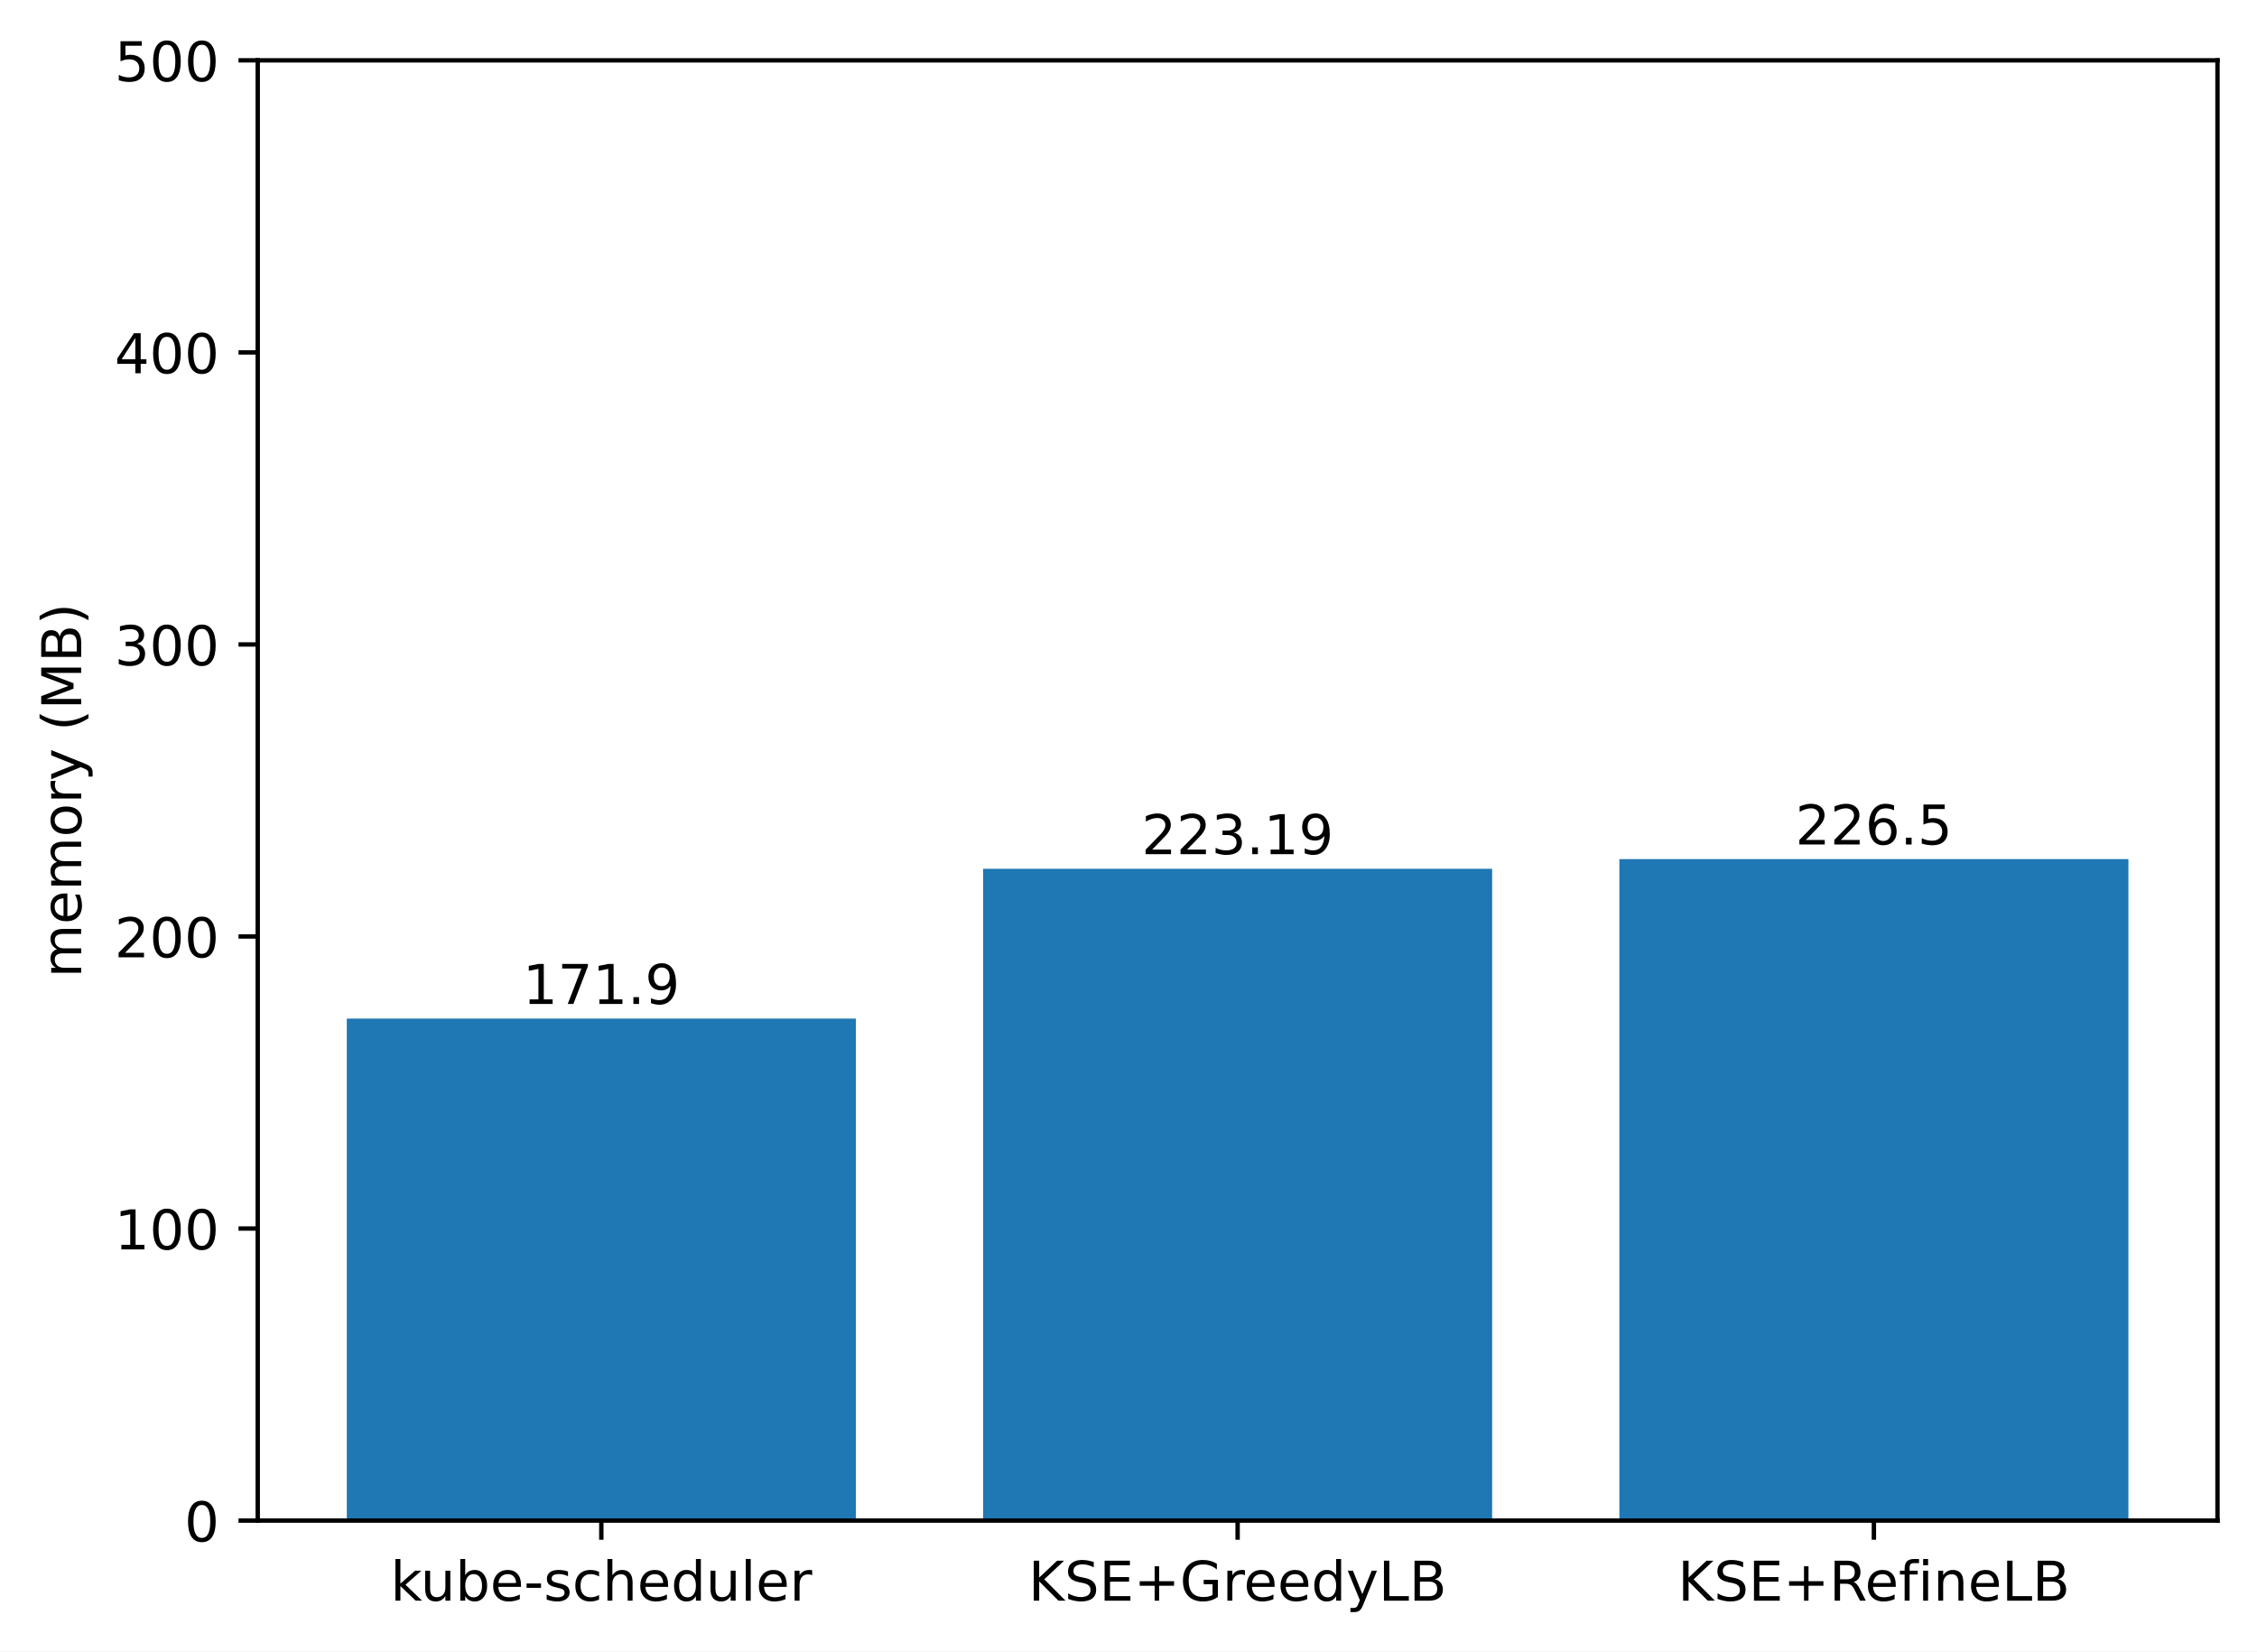
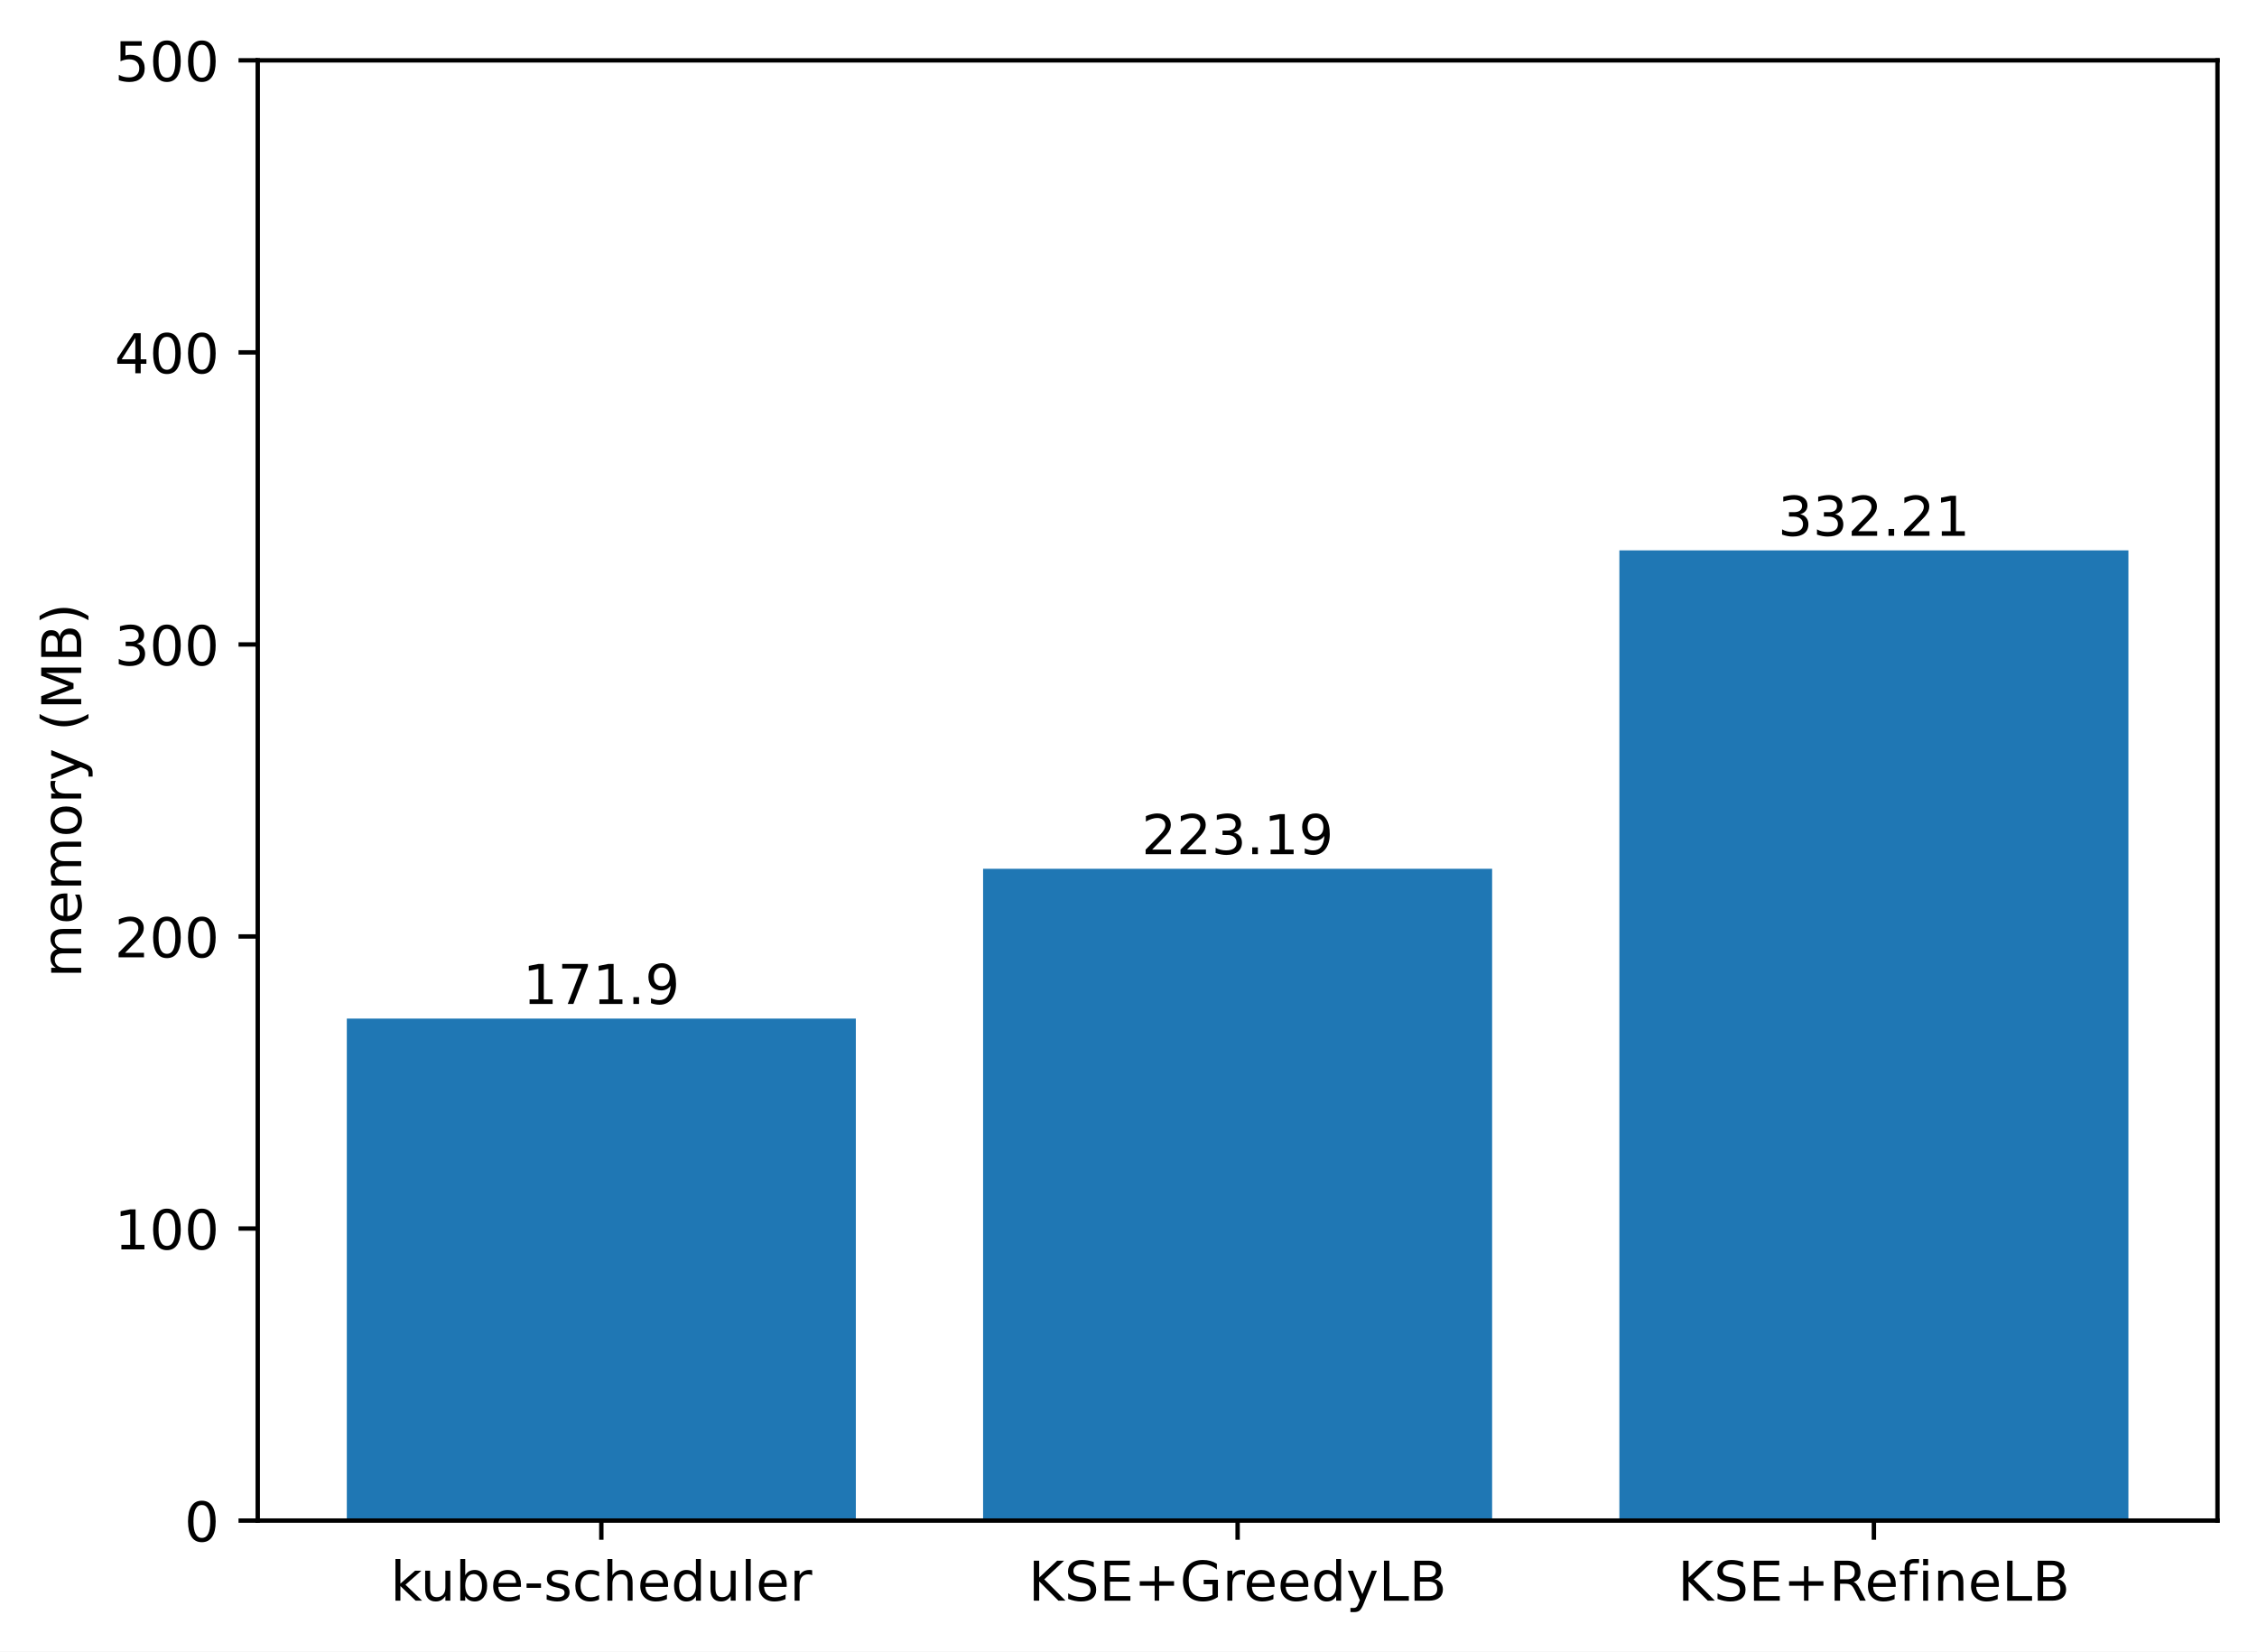
<svg xmlns="http://www.w3.org/2000/svg" xmlns:xlink="http://www.w3.org/1999/xlink" width="411.286pt" height="300.989pt" viewBox="0 0 411.286 300.989" version="1.1">
  <defs>
    <style type="text/css">*{stroke-linejoin: round; stroke-linecap: butt}</style>
  </defs>
  <g id="figure_1">
    <g id="patch_1">
      <path d="M 0 300.989  L 411.286 300.989  L 411.286 0  L 0 0  z " style="fill: #ffffff" />
    </g>
    <g id="axes_1">
      <g id="patch_2">
        <path d="M 46.966 277.111  L 404.086 277.111  L 404.086 10.999  L 46.966 10.999  z " style="fill: #ffffff" />
      </g>
      <g id="patch_3">
-         <path d="M 63.198 277.111  L 155.957 277.111  L 155.957 185.622  L 63.198 185.622  z " clip-path="url(#p1bc2af9eb7)" style="fill: #1f77b4" />
+         <path d="M 63.198 277.111  L 155.957 277.111  L 155.957 185.622  L 63.198 185.622  z " clip-path="url(#p85e3231d4e)" style="fill: #1f77b4" />
      </g>
      <g id="patch_4">
-         <path d="M 179.146 277.111  L 271.905 277.111  L 271.905 158.324  L 179.146 158.324  z " clip-path="url(#p1bc2af9eb7)" style="fill: #1f77b4" />
+         <path d="M 179.146 277.111  L 271.905 277.111  L 271.905 158.324  L 179.146 158.324  z " clip-path="url(#p85e3231d4e)" style="fill: #1f77b4" />
      </g>
      <g id="patch_5">
-         <path d="M 295.094 277.111  L 387.853 277.111  L 387.853 156.562  L 295.094 156.562  z " clip-path="url(#p1bc2af9eb7)" style="fill: #1f77b4" />
+         <path d="M 295.094 277.111  L 387.853 277.111  L 387.853 100.301  L 295.094 100.301  z " clip-path="url(#p85e3231d4e)" style="fill: #1f77b4" />
      </g>
      <g id="matplotlib.axis_1">
        <g id="xtick_1">
          <g id="line2d_1">
            <defs>
-               <path id="m9c8f0113d0" d="M 0 0  L 0 3.5  " style="stroke: #000000; stroke-width: 0.8" />
+               <path id="m0da160e9ed" d="M 0 0  L 0 3.5  " style="stroke: #000000; stroke-width: 0.8" />
            </defs>
            <g>
-               <use xlink:href="#m9c8f0113d0" x="109.578" y="277.111" style="stroke: #000000; stroke-width: 0.8" />
+               <use xlink:href="#m0da160e9ed" x="109.578" y="277.111" style="stroke: #000000; stroke-width: 0.8" />
            </g>
          </g>
          <g id="text_1">
            <g transform="translate(71.15179 291.7097)scale(0.1 -0.1)">
              <defs>
                <path id="DejaVuSans-6b" d="M 581 4863  L 1159 4863  L 1159 1991  L 2875 3500  L 3609 3500  L 1753 1863  L 3688 0  L 2938 0  L 1159 1709  L 1159 0  L 581 0  L 581 4863  z " transform="scale(0.015625)" />
                <path id="DejaVuSans-75" d="M 544 1381  L 544 3500  L 1119 3500  L 1119 1403  Q 1119 906 1312 657  Q 1506 409 1894 409  Q 2359 409 2629 706  Q 2900 1003 2900 1516  L 2900 3500  L 3475 3500  L 3475 0  L 2900 0  L 2900 538  Q 2691 219 2414 64  Q 2138 -91 1772 -91  Q 1169 -91 856 284  Q 544 659 544 1381  z M 1991 3584  L 1991 3584  z " transform="scale(0.015625)" />
                <path id="DejaVuSans-62" d="M 3116 1747  Q 3116 2381 2855 2742  Q 2594 3103 2138 3103  Q 1681 3103 1420 2742  Q 1159 2381 1159 1747  Q 1159 1113 1420 752  Q 1681 391 2138 391  Q 2594 391 2855 752  Q 3116 1113 3116 1747  z M 1159 2969  Q 1341 3281 1617 3432  Q 1894 3584 2278 3584  Q 2916 3584 3314 3078  Q 3713 2572 3713 1747  Q 3713 922 3314 415  Q 2916 -91 2278 -91  Q 1894 -91 1617 61  Q 1341 213 1159 525  L 1159 0  L 581 0  L 581 4863  L 1159 4863  L 1159 2969  z " transform="scale(0.015625)" />
                <path id="DejaVuSans-65" d="M 3597 1894  L 3597 1613  L 953 1613  Q 991 1019 1311 708  Q 1631 397 2203 397  Q 2534 397 2845 478  Q 3156 559 3463 722  L 3463 178  Q 3153 47 2828 -22  Q 2503 -91 2169 -91  Q 1331 -91 842 396  Q 353 884 353 1716  Q 353 2575 817 3079  Q 1281 3584 2069 3584  Q 2775 3584 3186 3129  Q 3597 2675 3597 1894  z M 3022 2063  Q 3016 2534 2758 2815  Q 2500 3097 2075 3097  Q 1594 3097 1305 2825  Q 1016 2553 972 2059  L 3022 2063  z " transform="scale(0.015625)" />
                <path id="DejaVuSans-2d" d="M 313 2009  L 1997 2009  L 1997 1497  L 313 1497  L 313 2009  z " transform="scale(0.015625)" />
                <path id="DejaVuSans-73" d="M 2834 3397  L 2834 2853  Q 2591 2978 2328 3040  Q 2066 3103 1784 3103  Q 1356 3103 1142 2972  Q 928 2841 928 2578  Q 928 2378 1081 2264  Q 1234 2150 1697 2047  L 1894 2003  Q 2506 1872 2764 1633  Q 3022 1394 3022 966  Q 3022 478 2636 193  Q 2250 -91 1575 -91  Q 1294 -91 989 -36  Q 684 19 347 128  L 347 722  Q 666 556 975 473  Q 1284 391 1588 391  Q 1994 391 2212 530  Q 2431 669 2431 922  Q 2431 1156 2273 1281  Q 2116 1406 1581 1522  L 1381 1569  Q 847 1681 609 1914  Q 372 2147 372 2553  Q 372 3047 722 3315  Q 1072 3584 1716 3584  Q 2034 3584 2315 3537  Q 2597 3491 2834 3397  z " transform="scale(0.015625)" />
                <path id="DejaVuSans-63" d="M 3122 3366  L 3122 2828  Q 2878 2963 2633 3030  Q 2388 3097 2138 3097  Q 1578 3097 1268 2742  Q 959 2388 959 1747  Q 959 1106 1268 751  Q 1578 397 2138 397  Q 2388 397 2633 464  Q 2878 531 3122 666  L 3122 134  Q 2881 22 2623 -34  Q 2366 -91 2075 -91  Q 1284 -91 818 406  Q 353 903 353 1747  Q 353 2603 823 3093  Q 1294 3584 2113 3584  Q 2378 3584 2631 3529  Q 2884 3475 3122 3366  z " transform="scale(0.015625)" />
                <path id="DejaVuSans-68" d="M 3513 2113  L 3513 0  L 2938 0  L 2938 2094  Q 2938 2591 2744 2837  Q 2550 3084 2163 3084  Q 1697 3084 1428 2787  Q 1159 2491 1159 1978  L 1159 0  L 581 0  L 581 4863  L 1159 4863  L 1159 2956  Q 1366 3272 1645 3428  Q 1925 3584 2291 3584  Q 2894 3584 3203 3211  Q 3513 2838 3513 2113  z " transform="scale(0.015625)" />
                <path id="DejaVuSans-64" d="M 2906 2969  L 2906 4863  L 3481 4863  L 3481 0  L 2906 0  L 2906 525  Q 2725 213 2448 61  Q 2172 -91 1784 -91  Q 1150 -91 751 415  Q 353 922 353 1747  Q 353 2572 751 3078  Q 1150 3584 1784 3584  Q 2172 3584 2448 3432  Q 2725 3281 2906 2969  z M 947 1747  Q 947 1113 1208 752  Q 1469 391 1925 391  Q 2381 391 2643 752  Q 2906 1113 2906 1747  Q 2906 2381 2643 2742  Q 2381 3103 1925 3103  Q 1469 3103 1208 2742  Q 947 2381 947 1747  z " transform="scale(0.015625)" />
                <path id="DejaVuSans-6c" d="M 603 4863  L 1178 4863  L 1178 0  L 603 0  L 603 4863  z " transform="scale(0.015625)" />
                <path id="DejaVuSans-72" d="M 2631 2963  Q 2534 3019 2420 3045  Q 2306 3072 2169 3072  Q 1681 3072 1420 2755  Q 1159 2438 1159 1844  L 1159 0  L 581 0  L 581 3500  L 1159 3500  L 1159 2956  Q 1341 3275 1631 3429  Q 1922 3584 2338 3584  Q 2397 3584 2469 3576  Q 2541 3569 2628 3553  L 2631 2963  z " transform="scale(0.015625)" />
              </defs>
              <use xlink:href="#DejaVuSans-6b" />
              <use xlink:href="#DejaVuSans-75" x="54.785" />
              <use xlink:href="#DejaVuSans-62" x="118.164" />
              <use xlink:href="#DejaVuSans-65" x="181.641" />
              <use xlink:href="#DejaVuSans-2d" x="243.164" />
              <use xlink:href="#DejaVuSans-73" x="279.248" />
              <use xlink:href="#DejaVuSans-63" x="331.348" />
              <use xlink:href="#DejaVuSans-68" x="386.328" />
              <use xlink:href="#DejaVuSans-65" x="449.707" />
              <use xlink:href="#DejaVuSans-64" x="511.23" />
              <use xlink:href="#DejaVuSans-75" x="574.707" />
              <use xlink:href="#DejaVuSans-6c" x="638.086" />
              <use xlink:href="#DejaVuSans-65" x="665.869" />
              <use xlink:href="#DejaVuSans-72" x="727.393" />
            </g>
          </g>
        </g>
        <g id="xtick_2">
          <g id="line2d_2">
            <g>
-               <use xlink:href="#m9c8f0113d0" x="225.526" y="277.111" style="stroke: #000000; stroke-width: 0.8" />
+               <use xlink:href="#m0da160e9ed" x="225.526" y="277.111" style="stroke: #000000; stroke-width: 0.8" />
            </g>
          </g>
          <g id="text_2">
            <g transform="translate(187.403 291.7097)scale(0.1 -0.1)">
              <defs>
                <path id="DejaVuSans-4b" d="M 628 4666  L 1259 4666  L 1259 2694  L 3353 4666  L 4166 4666  L 1850 2491  L 4331 0  L 3500 0  L 1259 2247  L 1259 0  L 628 0  L 628 4666  z " transform="scale(0.015625)" />
                <path id="DejaVuSans-53" d="M 3425 4513  L 3425 3897  Q 3066 4069 2747 4153  Q 2428 4238 2131 4238  Q 1616 4238 1336 4038  Q 1056 3838 1056 3469  Q 1056 3159 1242 3001  Q 1428 2844 1947 2747  L 2328 2669  Q 3034 2534 3370 2195  Q 3706 1856 3706 1288  Q 3706 609 3251 259  Q 2797 -91 1919 -91  Q 1588 -91 1214 -16  Q 841 59 441 206  L 441 856  Q 825 641 1194 531  Q 1563 422 1919 422  Q 2459 422 2753 634  Q 3047 847 3047 1241  Q 3047 1584 2836 1778  Q 2625 1972 2144 2069  L 1759 2144  Q 1053 2284 737 2584  Q 422 2884 422 3419  Q 422 4038 858 4394  Q 1294 4750 2059 4750  Q 2388 4750 2728 4690  Q 3069 4631 3425 4513  z " transform="scale(0.015625)" />
                <path id="DejaVuSans-45" d="M 628 4666  L 3578 4666  L 3578 4134  L 1259 4134  L 1259 2753  L 3481 2753  L 3481 2222  L 1259 2222  L 1259 531  L 3634 531  L 3634 0  L 628 0  L 628 4666  z " transform="scale(0.015625)" />
                <path id="DejaVuSans-2b" d="M 2944 4013  L 2944 2272  L 4684 2272  L 4684 1741  L 2944 1741  L 2944 0  L 2419 0  L 2419 1741  L 678 1741  L 678 2272  L 2419 2272  L 2419 4013  L 2944 4013  z " transform="scale(0.015625)" />
                <path id="DejaVuSans-47" d="M 3809 666  L 3809 1919  L 2778 1919  L 2778 2438  L 4434 2438  L 4434 434  Q 4069 175 3628 42  Q 3188 -91 2688 -91  Q 1594 -91 976 548  Q 359 1188 359 2328  Q 359 3472 976 4111  Q 1594 4750 2688 4750  Q 3144 4750 3555 4637  Q 3966 4525 4313 4306  L 4313 3634  Q 3963 3931 3569 4081  Q 3175 4231 2741 4231  Q 1884 4231 1454 3753  Q 1025 3275 1025 2328  Q 1025 1384 1454 906  Q 1884 428 2741 428  Q 3075 428 3337 486  Q 3600 544 3809 666  z " transform="scale(0.015625)" />
                <path id="DejaVuSans-79" d="M 2059 -325  Q 1816 -950 1584 -1140  Q 1353 -1331 966 -1331  L 506 -1331  L 506 -850  L 844 -850  Q 1081 -850 1212 -737  Q 1344 -625 1503 -206  L 1606 56  L 191 3500  L 800 3500  L 1894 763  L 2988 3500  L 3597 3500  L 2059 -325  z " transform="scale(0.015625)" />
                <path id="DejaVuSans-4c" d="M 628 4666  L 1259 4666  L 1259 531  L 3531 531  L 3531 0  L 628 0  L 628 4666  z " transform="scale(0.015625)" />
                <path id="DejaVuSans-42" d="M 1259 2228  L 1259 519  L 2272 519  Q 2781 519 3026 730  Q 3272 941 3272 1375  Q 3272 1813 3026 2020  Q 2781 2228 2272 2228  L 1259 2228  z M 1259 4147  L 1259 2741  L 2194 2741  Q 2656 2741 2882 2914  Q 3109 3088 3109 3444  Q 3109 3797 2882 3972  Q 2656 4147 2194 4147  L 1259 4147  z M 628 4666  L 2241 4666  Q 2963 4666 3353 4366  Q 3744 4066 3744 3513  Q 3744 3084 3544 2831  Q 3344 2578 2956 2516  Q 3422 2416 3680 2098  Q 3938 1781 3938 1306  Q 3938 681 3513 340  Q 3088 0 2303 0  L 628 0  L 628 4666  z " transform="scale(0.015625)" />
              </defs>
              <use xlink:href="#DejaVuSans-4b" />
              <use xlink:href="#DejaVuSans-53" x="65.576" />
              <use xlink:href="#DejaVuSans-45" x="129.053" />
              <use xlink:href="#DejaVuSans-2b" x="192.236" />
              <use xlink:href="#DejaVuSans-47" x="276.025" />
              <use xlink:href="#DejaVuSans-72" x="353.516" />
              <use xlink:href="#DejaVuSans-65" x="392.379" />
              <use xlink:href="#DejaVuSans-65" x="453.902" />
              <use xlink:href="#DejaVuSans-64" x="515.426" />
              <use xlink:href="#DejaVuSans-79" x="578.902" />
              <use xlink:href="#DejaVuSans-4c" x="638.082" />
              <use xlink:href="#DejaVuSans-42" x="693.795" />
            </g>
          </g>
        </g>
        <g id="xtick_3">
          <g id="line2d_3">
            <g>
-               <use xlink:href="#m9c8f0113d0" x="341.474" y="277.111" style="stroke: #000000; stroke-width: 0.8" />
+               <use xlink:href="#m0da160e9ed" x="341.474" y="277.111" style="stroke: #000000; stroke-width: 0.8" />
            </g>
          </g>
          <g id="text_3">
            <g transform="translate(305.7346 291.7097)scale(0.1 -0.1)">
              <defs>
                <path id="DejaVuSans-52" d="M 2841 2188  Q 3044 2119 3236 1894  Q 3428 1669 3622 1275  L 4263 0  L 3584 0  L 2988 1197  Q 2756 1666 2539 1819  Q 2322 1972 1947 1972  L 1259 1972  L 1259 0  L 628 0  L 628 4666  L 2053 4666  Q 2853 4666 3247 4331  Q 3641 3997 3641 3322  Q 3641 2881 3436 2590  Q 3231 2300 2841 2188  z M 1259 4147  L 1259 2491  L 2053 2491  Q 2509 2491 2742 2702  Q 2975 2913 2975 3322  Q 2975 3731 2742 3939  Q 2509 4147 2053 4147  L 1259 4147  z " transform="scale(0.015625)" />
                <path id="DejaVuSans-66" d="M 2375 4863  L 2375 4384  L 1825 4384  Q 1516 4384 1395 4259  Q 1275 4134 1275 3809  L 1275 3500  L 2222 3500  L 2222 3053  L 1275 3053  L 1275 0  L 697 0  L 697 3053  L 147 3053  L 147 3500  L 697 3500  L 697 3744  Q 697 4328 969 4595  Q 1241 4863 1831 4863  L 2375 4863  z " transform="scale(0.015625)" />
                <path id="DejaVuSans-69" d="M 603 3500  L 1178 3500  L 1178 0  L 603 0  L 603 3500  z M 603 4863  L 1178 4863  L 1178 4134  L 603 4134  L 603 4863  z " transform="scale(0.015625)" />
                <path id="DejaVuSans-6e" d="M 3513 2113  L 3513 0  L 2938 0  L 2938 2094  Q 2938 2591 2744 2837  Q 2550 3084 2163 3084  Q 1697 3084 1428 2787  Q 1159 2491 1159 1978  L 1159 0  L 581 0  L 581 3500  L 1159 3500  L 1159 2956  Q 1366 3272 1645 3428  Q 1925 3584 2291 3584  Q 2894 3584 3203 3211  Q 3513 2838 3513 2113  z " transform="scale(0.015625)" />
              </defs>
              <use xlink:href="#DejaVuSans-4b" />
              <use xlink:href="#DejaVuSans-53" x="65.576" />
              <use xlink:href="#DejaVuSans-45" x="129.053" />
              <use xlink:href="#DejaVuSans-2b" x="192.236" />
              <use xlink:href="#DejaVuSans-52" x="276.025" />
              <use xlink:href="#DejaVuSans-65" x="341.008" />
              <use xlink:href="#DejaVuSans-66" x="402.531" />
              <use xlink:href="#DejaVuSans-69" x="437.736" />
              <use xlink:href="#DejaVuSans-6e" x="465.52" />
              <use xlink:href="#DejaVuSans-65" x="528.898" />
              <use xlink:href="#DejaVuSans-4c" x="590.422" />
              <use xlink:href="#DejaVuSans-42" x="646.135" />
            </g>
          </g>
        </g>
      </g>
      <g id="matplotlib.axis_2">
        <g id="ytick_1">
          <g id="line2d_4">
            <defs>
-               <path id="med811b2264" d="M 0 0  L -3.5 0  " style="stroke: #000000; stroke-width: 0.8" />
+               <path id="mf19421e567" d="M 0 0  L -3.5 0  " style="stroke: #000000; stroke-width: 0.8" />
            </defs>
            <g>
-               <use xlink:href="#med811b2264" x="46.966" y="277.111" style="stroke: #000000; stroke-width: 0.8" />
+               <use xlink:href="#mf19421e567" x="46.966" y="277.111" style="stroke: #000000; stroke-width: 0.8" />
            </g>
          </g>
          <g id="text_4">
            <g transform="translate(33.60312 280.9104)scale(0.1 -0.1)">
              <defs>
                <path id="DejaVuSans-30" d="M 2034 4250  Q 1547 4250 1301 3770  Q 1056 3291 1056 2328  Q 1056 1369 1301 889  Q 1547 409 2034 409  Q 2525 409 2770 889  Q 3016 1369 3016 2328  Q 3016 3291 2770 3770  Q 2525 4250 2034 4250  z M 2034 4750  Q 2819 4750 3233 4129  Q 3647 3509 3647 2328  Q 3647 1150 3233 529  Q 2819 -91 2034 -91  Q 1250 -91 836 529  Q 422 1150 422 2328  Q 422 3509 836 4129  Q 1250 4750 2034 4750  z " transform="scale(0.015625)" />
              </defs>
              <use xlink:href="#DejaVuSans-30" />
            </g>
          </g>
        </g>
        <g id="ytick_2">
          <g id="line2d_5">
            <g>
-               <use xlink:href="#med811b2264" x="46.966" y="223.889" style="stroke: #000000; stroke-width: 0.8" />
+               <use xlink:href="#mf19421e567" x="46.966" y="223.889" style="stroke: #000000; stroke-width: 0.8" />
            </g>
          </g>
          <g id="text_5">
            <g transform="translate(20.87813 227.688)scale(0.1 -0.1)">
              <defs>
                <path id="DejaVuSans-31" d="M 794 531  L 1825 531  L 1825 4091  L 703 3866  L 703 4441  L 1819 4666  L 2450 4666  L 2450 531  L 3481 531  L 3481 0  L 794 0  L 794 531  z " transform="scale(0.015625)" />
              </defs>
              <use xlink:href="#DejaVuSans-31" />
              <use xlink:href="#DejaVuSans-30" x="63.623" />
              <use xlink:href="#DejaVuSans-30" x="127.246" />
            </g>
          </g>
        </g>
        <g id="ytick_3">
          <g id="line2d_6">
            <g>
-               <use xlink:href="#med811b2264" x="46.966" y="170.666" style="stroke: #000000; stroke-width: 0.8" />
+               <use xlink:href="#mf19421e567" x="46.966" y="170.666" style="stroke: #000000; stroke-width: 0.8" />
            </g>
          </g>
          <g id="text_6">
            <g transform="translate(20.87813 174.4656)scale(0.1 -0.1)">
              <defs>
                <path id="DejaVuSans-32" d="M 1228 531  L 3431 531  L 3431 0  L 469 0  L 469 531  Q 828 903 1448 1529  Q 2069 2156 2228 2338  Q 2531 2678 2651 2914  Q 2772 3150 2772 3378  Q 2772 3750 2511 3984  Q 2250 4219 1831 4219  Q 1534 4219 1204 4116  Q 875 4013 500 3803  L 500 4441  Q 881 4594 1212 4672  Q 1544 4750 1819 4750  Q 2544 4750 2975 4387  Q 3406 4025 3406 3419  Q 3406 3131 3298 2873  Q 3191 2616 2906 2266  Q 2828 2175 2409 1742  Q 1991 1309 1228 531  z " transform="scale(0.015625)" />
              </defs>
              <use xlink:href="#DejaVuSans-32" />
              <use xlink:href="#DejaVuSans-30" x="63.623" />
              <use xlink:href="#DejaVuSans-30" x="127.246" />
            </g>
          </g>
        </g>
        <g id="ytick_4">
          <g id="line2d_7">
            <g>
-               <use xlink:href="#med811b2264" x="46.966" y="117.444" style="stroke: #000000; stroke-width: 0.8" />
+               <use xlink:href="#mf19421e567" x="46.966" y="117.444" style="stroke: #000000; stroke-width: 0.8" />
            </g>
          </g>
          <g id="text_7">
            <g transform="translate(20.87813 121.2432)scale(0.1 -0.1)">
              <defs>
                <path id="DejaVuSans-33" d="M 2597 2516  Q 3050 2419 3304 2112  Q 3559 1806 3559 1356  Q 3559 666 3084 287  Q 2609 -91 1734 -91  Q 1441 -91 1130 -33  Q 819 25 488 141  L 488 750  Q 750 597 1062 519  Q 1375 441 1716 441  Q 2309 441 2620 675  Q 2931 909 2931 1356  Q 2931 1769 2642 2001  Q 2353 2234 1838 2234  L 1294 2234  L 1294 2753  L 1863 2753  Q 2328 2753 2575 2939  Q 2822 3125 2822 3475  Q 2822 3834 2567 4026  Q 2313 4219 1838 4219  Q 1578 4219 1281 4162  Q 984 4106 628 3988  L 628 4550  Q 988 4650 1302 4700  Q 1616 4750 1894 4750  Q 2613 4750 3031 4423  Q 3450 4097 3450 3541  Q 3450 3153 3228 2886  Q 3006 2619 2597 2516  z " transform="scale(0.015625)" />
              </defs>
              <use xlink:href="#DejaVuSans-33" />
              <use xlink:href="#DejaVuSans-30" x="63.623" />
              <use xlink:href="#DejaVuSans-30" x="127.246" />
            </g>
          </g>
        </g>
        <g id="ytick_5">
          <g id="line2d_8">
            <g>
-               <use xlink:href="#med811b2264" x="46.966" y="64.222" style="stroke: #000000; stroke-width: 0.8" />
+               <use xlink:href="#mf19421e567" x="46.966" y="64.222" style="stroke: #000000; stroke-width: 0.8" />
            </g>
          </g>
          <g id="text_8">
            <g transform="translate(20.87813 68.02084)scale(0.1 -0.1)">
              <defs>
                <path id="DejaVuSans-34" d="M 2419 4116  L 825 1625  L 2419 1625  L 2419 4116  z M 2253 4666  L 3047 4666  L 3047 1625  L 3713 1625  L 3713 1100  L 3047 1100  L 3047 0  L 2419 0  L 2419 1100  L 313 1100  L 313 1709  L 2253 4666  z " transform="scale(0.015625)" />
              </defs>
              <use xlink:href="#DejaVuSans-34" />
              <use xlink:href="#DejaVuSans-30" x="63.623" />
              <use xlink:href="#DejaVuSans-30" x="127.246" />
            </g>
          </g>
        </g>
        <g id="ytick_6">
          <g id="line2d_9">
            <g>
-               <use xlink:href="#med811b2264" x="46.966" y="10.999" style="stroke: #000000; stroke-width: 0.8" />
+               <use xlink:href="#mf19421e567" x="46.966" y="10.999" style="stroke: #000000; stroke-width: 0.8" />
            </g>
          </g>
          <g id="text_9">
            <g transform="translate(20.87813 14.79844)scale(0.1 -0.1)">
              <defs>
                <path id="DejaVuSans-35" d="M 691 4666  L 3169 4666  L 3169 4134  L 1269 4134  L 1269 2991  Q 1406 3038 1543 3061  Q 1681 3084 1819 3084  Q 2600 3084 3056 2656  Q 3513 2228 3513 1497  Q 3513 744 3044 326  Q 2575 -91 1722 -91  Q 1428 -91 1123 -41  Q 819 9 494 109  L 494 744  Q 775 591 1075 516  Q 1375 441 1709 441  Q 2250 441 2565 725  Q 2881 1009 2881 1497  Q 2881 1984 2565 2268  Q 2250 2553 1709 2553  Q 1456 2553 1204 2497  Q 953 2441 691 2322  L 691 4666  z " transform="scale(0.015625)" />
              </defs>
              <use xlink:href="#DejaVuSans-35" />
              <use xlink:href="#DejaVuSans-30" x="63.623" />
              <use xlink:href="#DejaVuSans-30" x="127.246" />
            </g>
          </g>
        </g>
        <g id="text_10">
          <g transform="translate(14.79844 178.1818)rotate(-90)scale(0.1 -0.1)">
            <defs>
              <path id="DejaVuSans-6d" d="M 3328 2828  Q 3544 3216 3844 3400  Q 4144 3584 4550 3584  Q 5097 3584 5394 3201  Q 5691 2819 5691 2113  L 5691 0  L 5113 0  L 5113 2094  Q 5113 2597 4934 2840  Q 4756 3084 4391 3084  Q 3944 3084 3684 2787  Q 3425 2491 3425 1978  L 3425 0  L 2847 0  L 2847 2094  Q 2847 2600 2669 2842  Q 2491 3084 2119 3084  Q 1678 3084 1418 2786  Q 1159 2488 1159 1978  L 1159 0  L 581 0  L 581 3500  L 1159 3500  L 1159 2956  Q 1356 3278 1631 3431  Q 1906 3584 2284 3584  Q 2666 3584 2933 3390  Q 3200 3197 3328 2828  z " transform="scale(0.015625)" />
              <path id="DejaVuSans-6f" d="M 1959 3097  Q 1497 3097 1228 2736  Q 959 2375 959 1747  Q 959 1119 1226 758  Q 1494 397 1959 397  Q 2419 397 2687 759  Q 2956 1122 2956 1747  Q 2956 2369 2687 2733  Q 2419 3097 1959 3097  z M 1959 3584  Q 2709 3584 3137 3096  Q 3566 2609 3566 1747  Q 3566 888 3137 398  Q 2709 -91 1959 -91  Q 1206 -91 779 398  Q 353 888 353 1747  Q 353 2609 779 3096  Q 1206 3584 1959 3584  z " transform="scale(0.015625)" />
              <path id="DejaVuSans-20" transform="scale(0.015625)" />
              <path id="DejaVuSans-28" d="M 1984 4856  Q 1566 4138 1362 3434  Q 1159 2731 1159 2009  Q 1159 1288 1364 580  Q 1569 -128 1984 -844  L 1484 -844  Q 1016 -109 783 600  Q 550 1309 550 2009  Q 550 2706 781 3412  Q 1013 4119 1484 4856  L 1984 4856  z " transform="scale(0.015625)" />
              <path id="DejaVuSans-4d" d="M 628 4666  L 1569 4666  L 2759 1491  L 3956 4666  L 4897 4666  L 4897 0  L 4281 0  L 4281 4097  L 3078 897  L 2444 897  L 1241 4097  L 1241 0  L 628 0  L 628 4666  z " transform="scale(0.015625)" />
              <path id="DejaVuSans-29" d="M 513 4856  L 1013 4856  Q 1481 4119 1714 3412  Q 1947 2706 1947 2009  Q 1947 1309 1714 600  Q 1481 -109 1013 -844  L 513 -844  Q 928 -128 1133 580  Q 1338 1288 1338 2009  Q 1338 2731 1133 3434  Q 928 4138 513 4856  z " transform="scale(0.015625)" />
            </defs>
            <use xlink:href="#DejaVuSans-6d" />
            <use xlink:href="#DejaVuSans-65" x="97.412" />
            <use xlink:href="#DejaVuSans-6d" x="158.936" />
            <use xlink:href="#DejaVuSans-6f" x="256.348" />
            <use xlink:href="#DejaVuSans-72" x="317.529" />
            <use xlink:href="#DejaVuSans-79" x="358.643" />
            <use xlink:href="#DejaVuSans-20" x="417.822" />
            <use xlink:href="#DejaVuSans-28" x="449.609" />
            <use xlink:href="#DejaVuSans-4d" x="488.623" />
            <use xlink:href="#DejaVuSans-42" x="574.902" />
            <use xlink:href="#DejaVuSans-29" x="643.506" />
          </g>
        </g>
      </g>
      <g id="patch_6">
        <path d="M 46.966 277.111  L 46.966 10.999  " style="fill: none; stroke: #000000; stroke-width: 0.8; stroke-linejoin: miter; stroke-linecap: square" />
      </g>
      <g id="patch_7">
        <path d="M 404.086 277.111  L 404.086 10.999  " style="fill: none; stroke: #000000; stroke-width: 0.8; stroke-linejoin: miter; stroke-linecap: square" />
      </g>
      <g id="patch_8">
        <path d="M 46.966 277.111  L 404.086 277.111  " style="fill: none; stroke: #000000; stroke-width: 0.8; stroke-linejoin: miter; stroke-linecap: square" />
      </g>
      <g id="patch_9">
        <path d="M 46.966 10.999  L 404.086 10.999  " style="fill: none; stroke: #000000; stroke-width: 0.8; stroke-linejoin: miter; stroke-linecap: square" />
      </g>
      <g id="text_11">
        <g transform="translate(95.26351 182.9608)scale(0.1 -0.1)">
          <defs>
            <path id="DejaVuSans-37" d="M 525 4666  L 3525 4666  L 3525 4397  L 1831 0  L 1172 0  L 2766 4134  L 525 4134  L 525 4666  z " transform="scale(0.015625)" />
            <path id="DejaVuSans-2e" d="M 684 794  L 1344 794  L 1344 0  L 684 0  L 684 794  z " transform="scale(0.015625)" />
            <path id="DejaVuSans-39" d="M 703 97  L 703 672  Q 941 559 1184 500  Q 1428 441 1663 441  Q 2288 441 2617 861  Q 2947 1281 2994 2138  Q 2813 1869 2534 1725  Q 2256 1581 1919 1581  Q 1219 1581 811 2004  Q 403 2428 403 3163  Q 403 3881 828 4315  Q 1253 4750 1959 4750  Q 2769 4750 3195 4129  Q 3622 3509 3622 2328  Q 3622 1225 3098 567  Q 2575 -91 1691 -91  Q 1453 -91 1209 -44  Q 966 3 703 97  z M 1959 2075  Q 2384 2075 2632 2365  Q 2881 2656 2881 3163  Q 2881 3666 2632 3958  Q 2384 4250 1959 4250  Q 1534 4250 1286 3958  Q 1038 3666 1038 3163  Q 1038 2656 1286 2365  Q 1534 2075 1959 2075  z " transform="scale(0.015625)" />
          </defs>
          <use xlink:href="#DejaVuSans-31" />
          <use xlink:href="#DejaVuSans-37" x="63.623" />
          <use xlink:href="#DejaVuSans-31" x="127.246" />
          <use xlink:href="#DejaVuSans-2e" x="190.869" />
          <use xlink:href="#DejaVuSans-39" x="222.656" />
        </g>
      </g>
      <g id="text_12">
        <g transform="translate(208.0303 155.663)scale(0.1 -0.1)">
          <use xlink:href="#DejaVuSans-32" />
          <use xlink:href="#DejaVuSans-32" x="63.623" />
          <use xlink:href="#DejaVuSans-33" x="127.246" />
          <use xlink:href="#DejaVuSans-2e" x="190.869" />
          <use xlink:href="#DejaVuSans-31" x="222.656" />
          <use xlink:href="#DejaVuSans-39" x="286.279" />
        </g>
      </g>
      <g id="text_13">
-         <g transform="translate(327.1596 153.9014)scale(0.1 -0.1)">
-           <defs>
-             <path id="DejaVuSans-36" d="M 2113 2584  Q 1688 2584 1439 2293  Q 1191 2003 1191 1497  Q 1191 994 1439 701  Q 1688 409 2113 409  Q 2538 409 2786 701  Q 3034 994 3034 1497  Q 3034 2003 2786 2293  Q 2538 2584 2113 2584  z M 3366 4563  L 3366 3988  Q 3128 4100 2886 4159  Q 2644 4219 2406 4219  Q 1781 4219 1451 3797  Q 1122 3375 1075 2522  Q 1259 2794 1537 2939  Q 1816 3084 2150 3084  Q 2853 3084 3261 2657  Q 3669 2231 3669 1497  Q 3669 778 3244 343  Q 2819 -91 2113 -91  Q 1303 -91 875 529  Q 447 1150 447 2328  Q 447 3434 972 4092  Q 1497 4750 2381 4750  Q 2619 4750 2861 4703  Q 3103 4656 3366 4563  z " transform="scale(0.015625)" />
-           </defs>
-           <use xlink:href="#DejaVuSans-32" />
-           <use xlink:href="#DejaVuSans-32" x="63.623" />
-           <use xlink:href="#DejaVuSans-36" x="127.246" />
+         <g transform="translate(323.9784 97.63996)scale(0.1 -0.1)">
+           <use xlink:href="#DejaVuSans-33" />
+           <use xlink:href="#DejaVuSans-33" x="63.623" />
+           <use xlink:href="#DejaVuSans-32" x="127.246" />
          <use xlink:href="#DejaVuSans-2e" x="190.869" />
-           <use xlink:href="#DejaVuSans-35" x="222.656" />
+           <use xlink:href="#DejaVuSans-32" x="222.656" />
+           <use xlink:href="#DejaVuSans-31" x="286.279" />
        </g>
      </g>
    </g>
  </g>
  <defs>
-     <clipPath id="p1bc2af9eb7">
+     <clipPath id="p85e3231d4e">
      <rect x="46.966" y="10.999" width="357.12" height="266.112" />
    </clipPath>
  </defs>
</svg>
